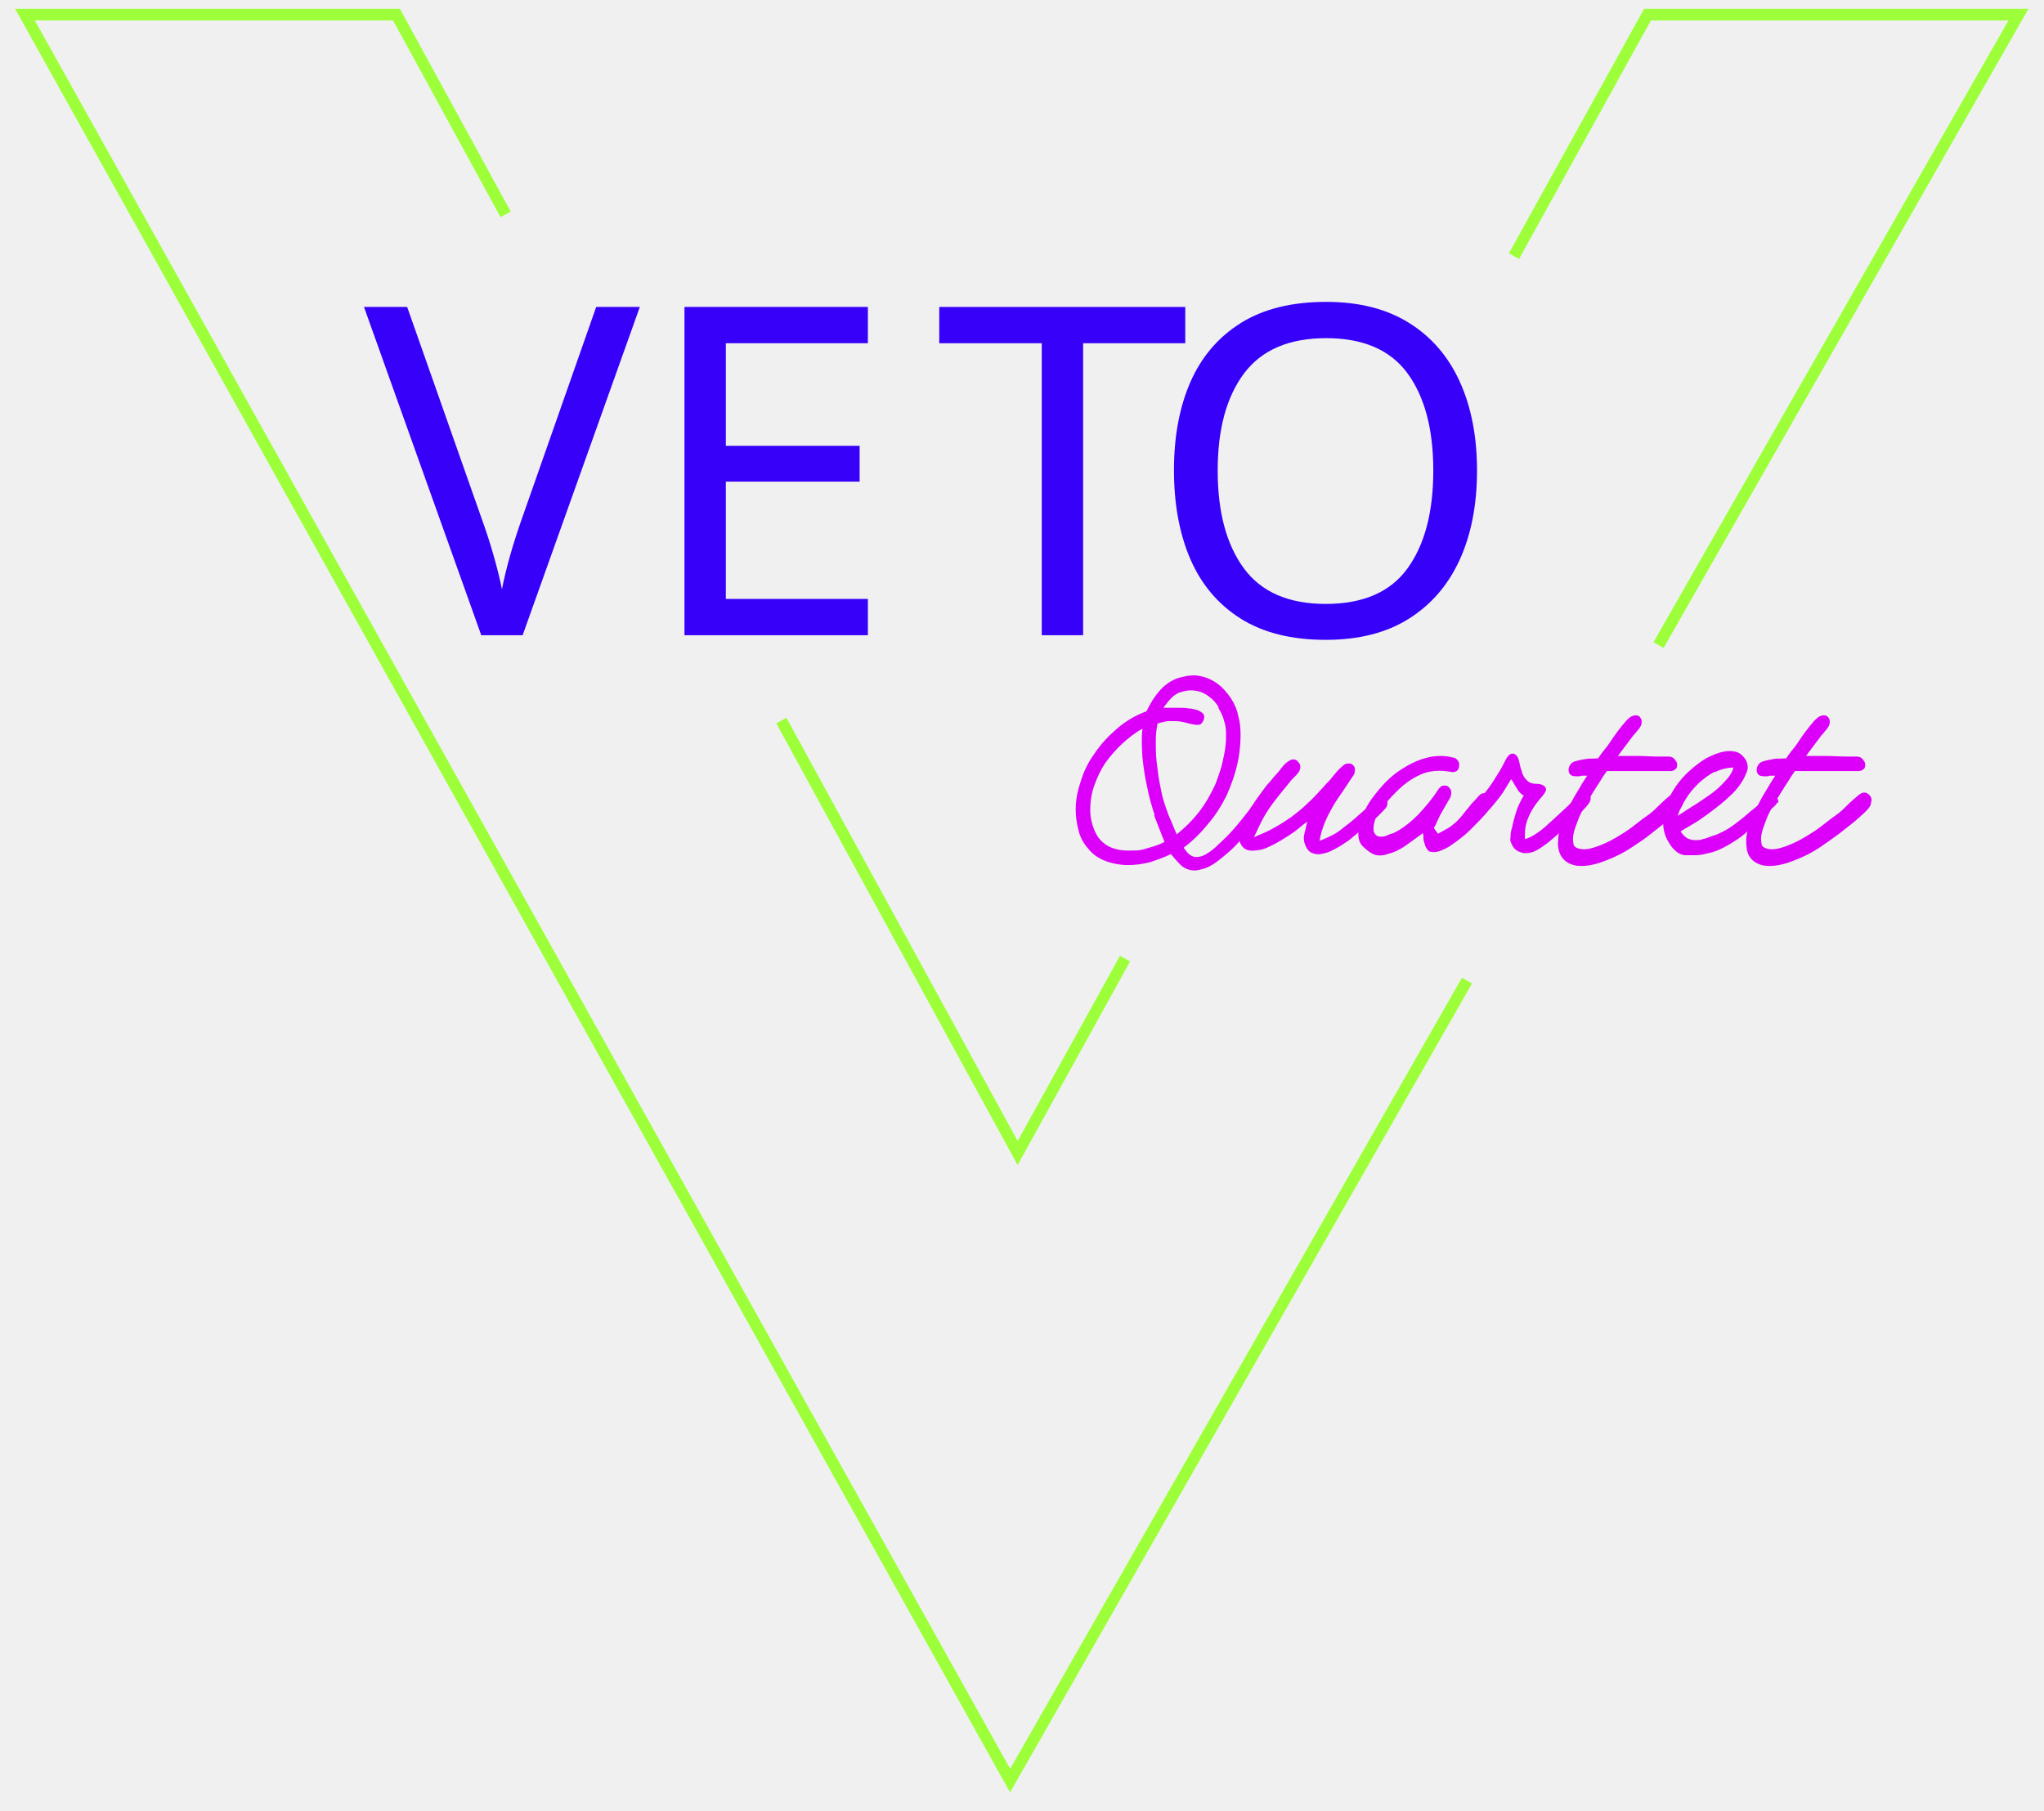
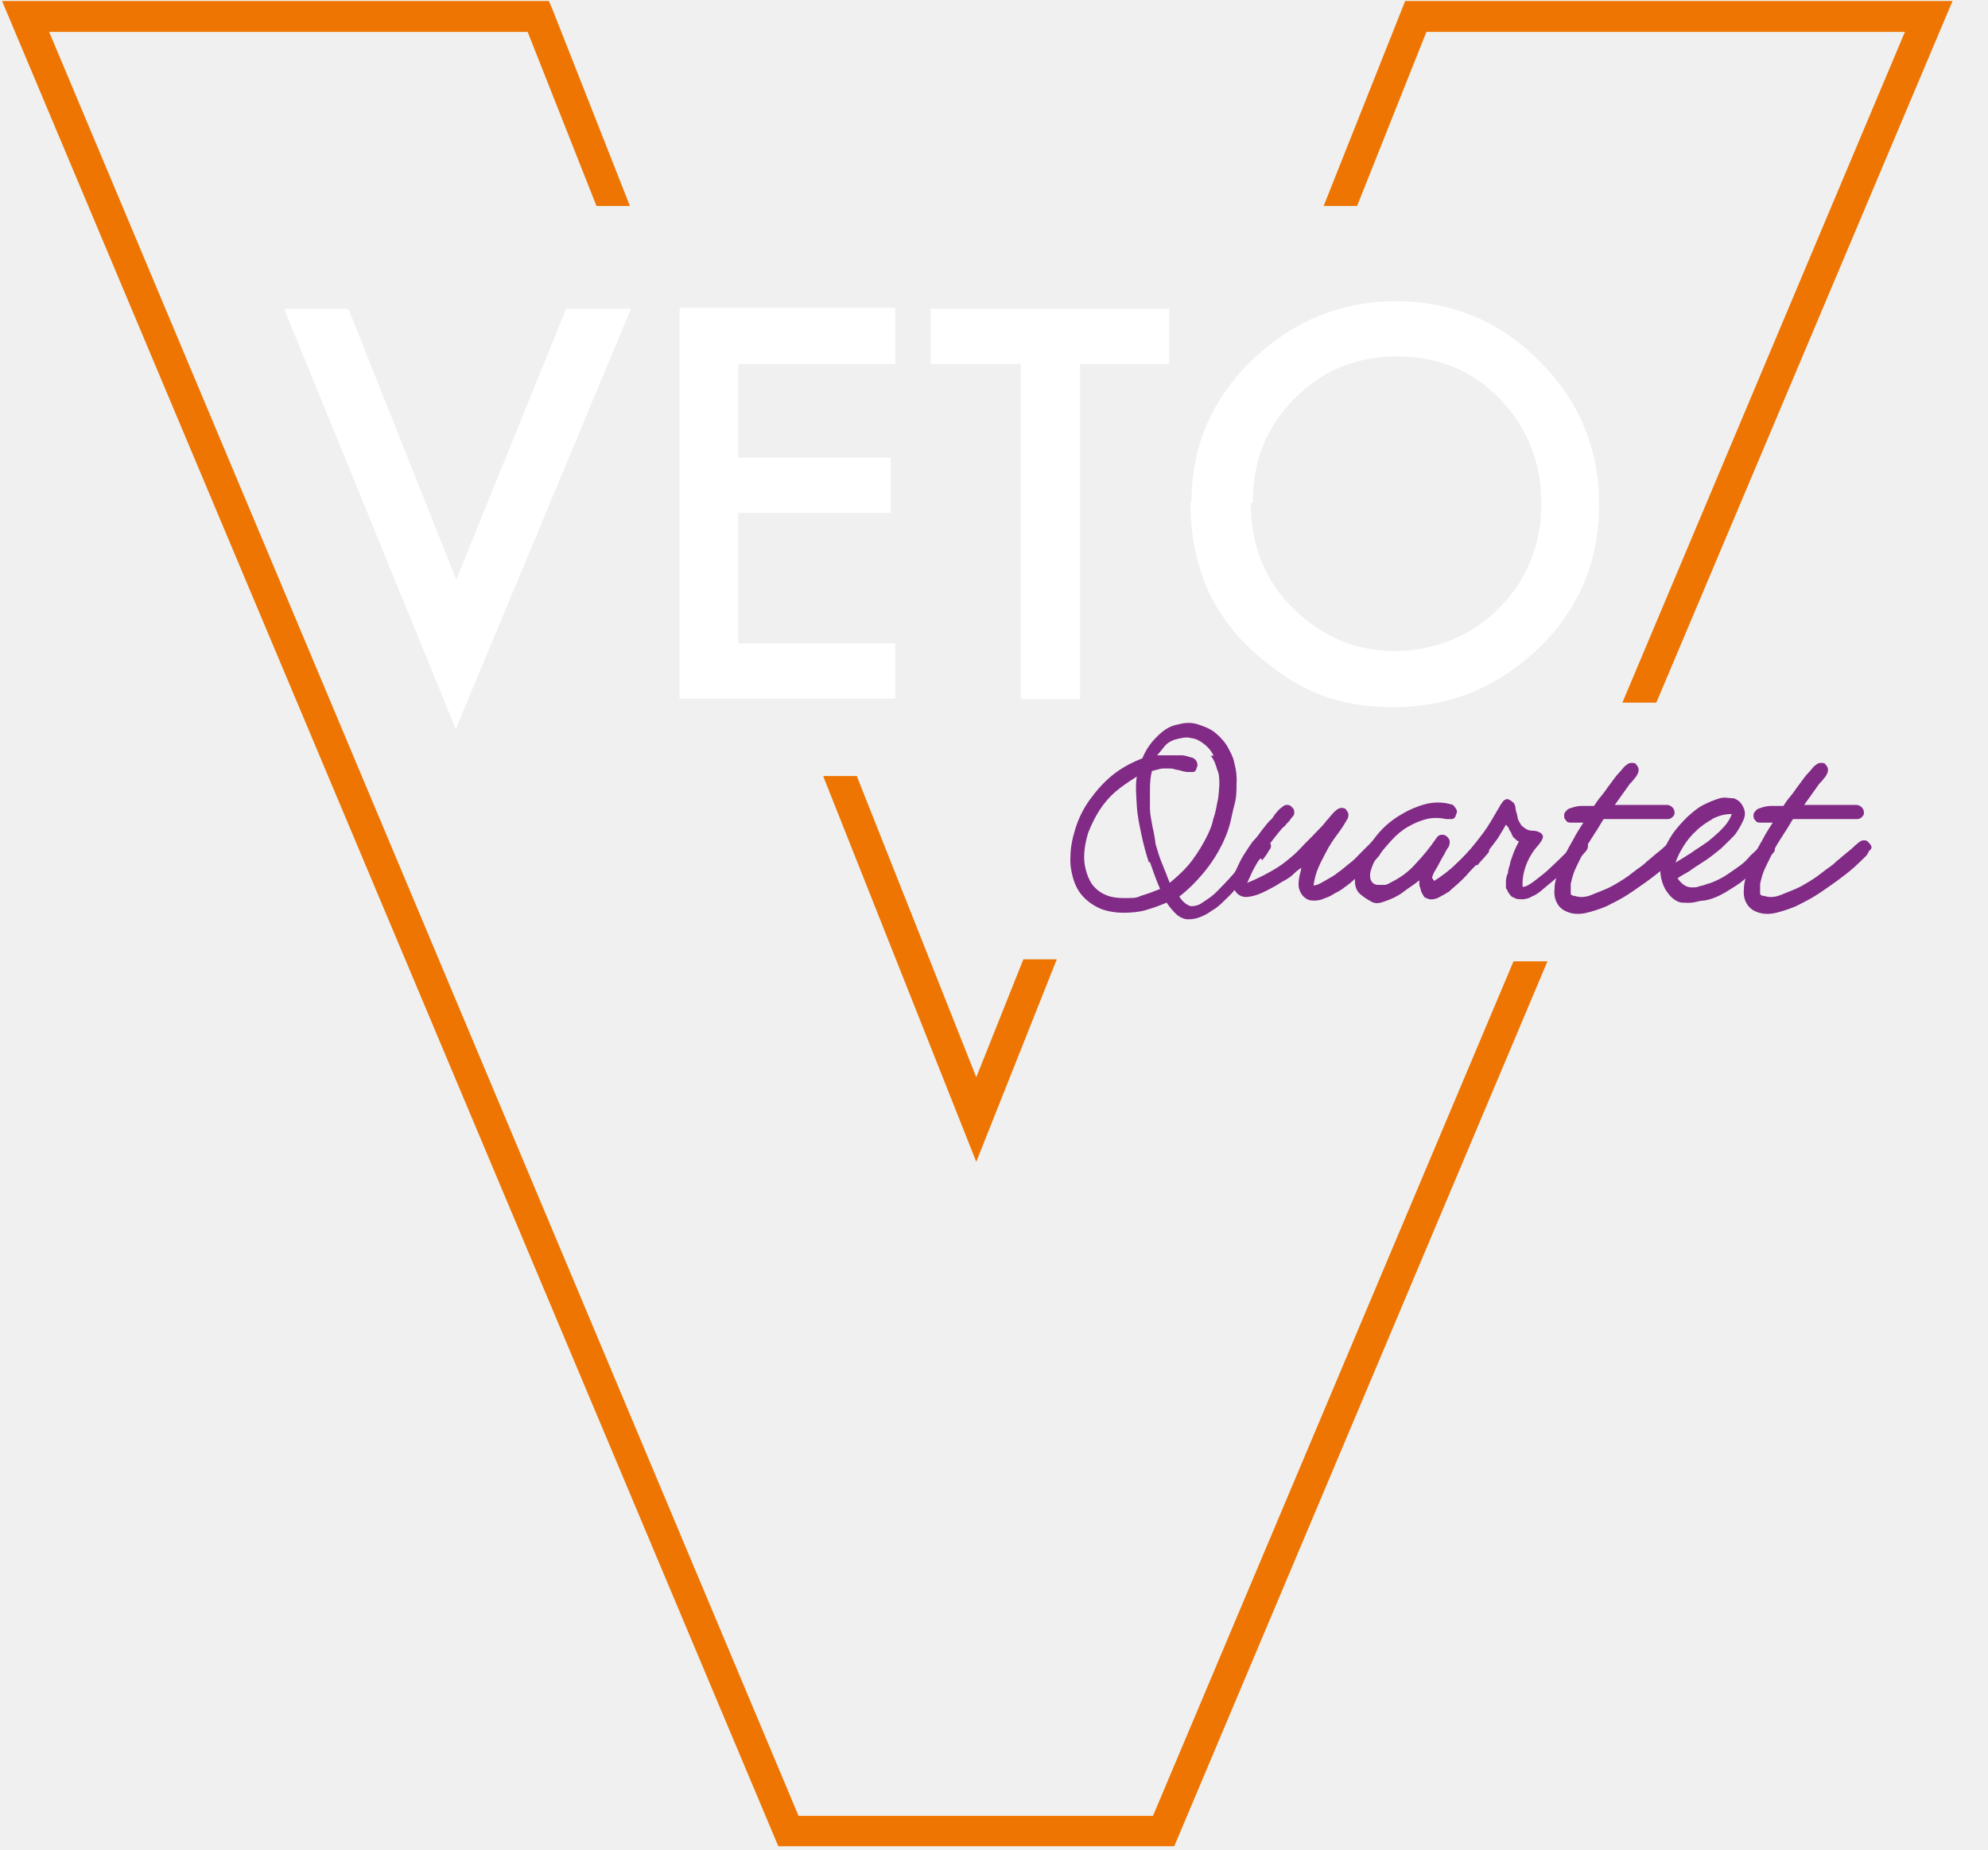
- <svg xmlns="http://www.w3.org/2000/svg" id="Ebene_1" width="124.2mm" height="110mm" version="1.1" viewBox="0 0 352.1 311.8">
+ <svg xmlns="http://www.w3.org/2000/svg" id="Ebene_1" width="138.5mm" height="128.9mm" version="1.1" viewBox="0 0 392.6 365.4">
  <defs>
    <style>
-       .st0, .st1 {
-         fill: none;
+       .st0 {
+         fill: #ee7501;
+       }
+ 
+       .st1 {
+         fill: #812a86;
      }

      .st2 {
-         fill: #3600f9;
-         font-family: Futura-Medium, Futura;
-         font-size: 79.2px;
-         font-weight: 500;
-       }
- 
-       .st2, .st3 {
-         isolation: isolate;
-       }
- 
-       .st1 {
-         stroke: #9dff39;
-         stroke-miterlimit: 4;
-         stroke-width: 2px;
-       }
- 
-       .st4 {
-         fill: #dc00fa;
-       }
- 
-       .st5 {
-         clip-path: url(#clippath);
+         fill: #fff;
      }
    </style>
-     <clipPath id="clippath">
-       <rect class="st0" x="0" y="0" width="351.9" height="311.8" />
-     </clipPath>
  </defs>
-   <g class="st3">
-     <text class="st2" transform="translate(62.7 109.4)">
-       <tspan x="0" y="0">VE</tspan>
-     </text>
-     <text class="st2" transform="translate(161 109.4)">
-       <tspan x="0" y="0">T</tspan>
-     </text>
-     <text class="st2" transform="translate(197.4 109.4)">
-       <tspan x="0" y="0">O</tspan>
-     </text>
+   <path class="st0" d="M162.6,153.4l30.2,76.1,15.9-40h-6.6l-9.3,23.3-23.6-59.5h-6.6ZM.4.2l153.3,364.5h78.2l73.7-174.8h-6.7l-71.2,168.8h-70L9.7,6.3h94.5l13.6,34.4h6.6L109.2,2.1l-.8-1.9H.4h0ZM277.5.2l-16.1,40.5h6.6l13.7-34.4h94.5l-55.8,132.5h6.7L385.6.2h-108.1,0Z" />
+   <g>
+     <path class="st2" d="M68.8,61l21.3,53.5,21.7-53.5h12.8l-34.6,83L56.1,61h12.8-.1Z" />
+     <path class="st2" d="M176.8,71.9h-31v18.5h30.1v10.9h-30.1v25.8h31v10.9h-42.6V60.8h42.6v11.2h0Z" />
+     <path class="st2" d="M213.3,71.9v66.2h-11.7v-66.2h-17.8v-10.9h47.1v10.9h-17.8.1Z" />
+     <path class="st2" d="M235.3,99.2c0-10.9,3.9-20.2,11.9-28,8-7.7,17.5-11.7,28.5-11.7s20.4,3.9,28.3,11.8c7.9,7.9,11.8,17.4,11.8,28.4s-3.9,20.6-11.9,28.3c-8,7.7-17.6,11.7-28.8,11.7s-18.9-3.4-26.9-10.4c-8.8-7.6-13.1-17.6-13.1-30.1h.1ZM247,99.3c0,8.5,2.9,15.6,8.6,21.1,5.7,5.5,12.3,8.2,19.8,8.2s15-2.8,20.6-8.4c5.6-5.7,8.4-12.6,8.4-20.7s-2.8-15.1-8.2-20.7-12.2-8.4-20.3-8.4-14.8,2.8-20.3,8.4c-5.6,5.6-8.2,12.4-8.2,20.6h-.3Z" />
  </g>
-   <g class="st3">
-     <g class="st3">
-       <path class="st4" d="M217.9,139.7c-.5.6-1,1.1-1.4,1.6-.3.5-.8,1-1.3,1.6s-1.1,1.3-1.7,2c-.6.7-1.2,1.3-1.9,1.9s-1.4,1.2-2.1,1.7c-.7.5-1.4.9-2.1,1.1s-1.4.4-2,.3c-.8-.1-1.5-.4-2.1-1-.6-.6-1.1-1.2-1.6-1.8-1.2.6-2.4,1-3.6,1.4-1.2.3-2.5.5-3.8.5s-2.9-.3-4.1-.8-2.1-1.2-2.8-2.1c-.8-.9-1.3-1.9-1.6-3-.3-1.2-.5-2.4-.5-3.7,0-1.6.3-3.2.9-4.9.5-1.7,1.3-3.3,2.4-4.8,1-1.5,2.3-2.9,3.8-4.2,1.5-1.3,3.2-2.3,5.1-3,.6-1.3,1.4-2.6,2.4-3.7,1-1.1,2.3-1.9,3.7-2.2,1.2-.3,2.3-.4,3.4-.1,1,.2,2,.7,2.8,1.3.8.6,1.5,1.4,2.2,2.4.6.9,1.1,2,1.3,3.1.3,1,.4,2.1.4,3.3,0,1.2-.1,2.4-.3,3.7-.2,1.2-.5,2.4-.9,3.6-.4,1.2-.8,2.2-1.2,3.1-.9,1.8-1.9,3.4-3.2,4.9-1.2,1.5-2.6,2.9-4.2,4.1.2.3.5.7.8,1,.3.3.7.5,1.1.6.5,0,1,0,1.6-.3.6-.3,1.2-.7,1.9-1.3.6-.6,1.3-1.2,2-1.9.7-.7,1.3-1.4,1.9-2.1s1.1-1.4,1.6-2c.5-.6.8-1.1,1.1-1.5.2-.3.4-.6.7-1,.3-.4.5-.7.8-1,.3-.2.6-.4.8-.4.2,0,.5,0,.8.3.3.3.5.6.5.8,0,.3-.1.5-.3.9-.3.6-.7,1.2-1.2,1.8ZM198.9,140.4c-.5-1.6-1-3.2-1.3-4.9-.4-1.7-.6-3.3-.8-5-.1-1.7-.2-3.3,0-5-1.3.7-2.4,1.6-3.5,2.6-1.1,1-2,2.1-2.9,3.3-.8,1.2-1.4,2.5-1.9,3.9-.5,1.4-.7,2.8-.7,4.3s.6,3.8,1.7,5c1.1,1.3,2.8,1.9,4.9,1.9s2.2-.1,3.2-.4c1.1-.3,2.1-.6,3-1.1-.6-1.5-1.2-3-1.8-4.6ZM210,121.9c-.5-.8-1-1.4-1.7-1.9-.6-.5-1.4-.9-2.2-1-.8-.2-1.7-.1-2.7.2-.7.2-1.2.6-1.7,1.1-.5.5-.9,1.1-1.3,1.6.2,0,.5,0,1,0,.5,0,1,0,1.6,0,.6,0,1.1,0,1.7.1.6,0,1.1.2,1.6.3.4.2.8.4,1,.7.2.3.2.6,0,1.1-.2.4-.4.6-.6.7-.2,0-.5.1-.9,0-.8-.1-1.4-.3-1.8-.4-.5-.1-.9-.2-1.3-.2-.4,0-.9,0-1.4,0s-1.1.2-1.9.4c-.2,1-.3,2-.3,3,0,1.1,0,2.1.1,3.2s.3,2.2.4,3.2c.2,1.1.4,2.1.6,3,.3,1.2.7,2.3,1.1,3.4.5,1.1.9,2.2,1.4,3.3,1.4-1.1,2.7-2.4,3.8-3.8,1.1-1.4,2-3,2.8-4.7.3-.7.6-1.6.9-2.5s.5-1.9.7-2.9c.2-1,.3-2,.3-2.9s0-1.8-.3-2.6c-.2-.9-.6-1.7-1.1-2.5Z" />
-       <path class="st4" d="M236,141.6c-.9.7-1.7,1.5-2.5,2.2-.3.2-.6.5-1.1.9-.5.3-1,.7-1.5,1-.5.3-1.1.6-1.7.9-.6.3-1.2.4-1.7.5s-1,0-1.5-.2-.8-.6-1.1-1.2c-.3-.7-.4-1.4-.2-2.1.2-.7.3-1.4.5-2.1-.3.2-.8.6-1.4,1.1-.6.5-1.3,1-2.1,1.5-.8.5-1.6,1-2.4,1.4-.8.4-1.6.8-2.4.9s-1.4.2-2,0-1-.6-1.3-1.3c-.2-.5-.2-1.1,0-1.8.1-.7.4-1.4.8-2.2s.8-1.5,1.3-2.3c.5-.8,1-1.5,1.5-2.2.5-.7,1-1.4,1.5-1.9.5-.6.9-1.1,1.2-1.4.3-.3.6-.7.9-1.1s.6-.7,1-1c.3-.2.6-.4.9-.4.3,0,.6,0,.9.4.3.3.4.6.4.9s-.1.6-.3.9c-.2.3-.5.6-.8.9-.3.3-.6.6-.8.9-.9,1.1-1.9,2.3-2.8,3.5-.9,1.2-1.7,2.5-2.3,3.8l-1,2.1c1.4-.6,2.6-1.1,3.6-1.7,1.1-.6,2-1.2,3-1.9.9-.7,1.8-1.4,2.7-2.3.9-.8,1.8-1.8,2.8-2.9.5-.6,1.1-1.1,1.5-1.7.5-.6,1-1.2,1.6-1.7.3-.3.6-.5,1-.5.3,0,.6,0,.8.2.2.2.4.4.4.8,0,.3,0,.7-.3,1.1-.6.9-1.2,1.8-1.8,2.7-.6.9-1.2,1.7-1.7,2.6-.5.9-1,1.8-1.4,2.8-.4,1-.7,2-.9,3.1.6-.2,1.3-.5,2.1-.9.8-.4,1.5-.9,2.2-1.5.7-.5,1.4-1.1,2.1-1.7.7-.6,1.2-1.1,1.7-1.5.3-.3.7-.7,1-1,.3-.3.6-.7.9-1,.3-.3.6-.4.9-.3.3,0,.5.3.6.5.2.3.2.6.2,1s-.2.7-.5,1c-.7.8-1.5,1.5-2.3,2.3Z" />
-       <path class="st4" d="M255,140.7c-.6.6-1.1,1.2-1.7,1.8-.3.4-.8.8-1.3,1.4-.5.5-1.1,1-1.8,1.5-.6.5-1.3.8-2,1.1-.7.3-1.3.3-1.8.2-.2,0-.4-.2-.6-.5-.2-.3-.3-.5-.4-.9-.1-.3-.2-.6-.2-1,0-.3,0-.6-.1-.8-1,.7-1.9,1.4-2.9,2.1-1,.7-2,1.2-3.2,1.5-.8.3-1.6.3-2.2.1-.6-.2-1.3-.7-1.9-1.3-.7-.6-1-1.5-.9-2.7s.5-2.3,1.1-3.6c.6-1.3,1.5-2.5,2.6-3.8,1.1-1.3,2.3-2.4,3.7-3.3,1.4-.9,2.8-1.6,4.4-2,1.5-.4,3.1-.4,4.6,0,.3,0,.6.3.8.6s.2.7.1,1.1c-.1.4-.3.6-.6.7s-.6.1-1,0c-1.2-.2-2.3-.2-3.4,0s-2.1.7-3.1,1.3c-1,.6-1.9,1.4-2.8,2.3-.9.9-1.8,1.9-2.7,3.1-.3.4-.6.9-.8,1.5s-.3,1.2-.3,1.7c0,.5.2.8.4,1,.2.2.5.3.8.3.3,0,.7,0,1.1-.2s.7-.3,1.1-.4c1.5-.7,2.9-1.8,4.3-3.2,1.3-1.4,2.5-2.8,3.5-4.4.3-.4.6-.6.9-.6s.6,0,.8.2c.2.2.4.4.5.8,0,.3,0,.7-.2,1.1-.2.3-.4.7-.7,1.2-.3.5-.5.9-.8,1.4-.3.5-.5,1-.7,1.4-.2.5-.4.9-.6,1.2l.7,1c.7-.4,1.3-.7,1.8-1,.5-.3.9-.7,1.3-1,.4-.4.8-.8,1.1-1.2s.8-1,1.3-1.6c.2-.3.5-.6.8-.9.3-.3.5-.6.8-.9.3-.3.6-.4.9-.4.3,0,.6.1.8.3s.3.5.3.8c0,.3,0,.6-.4,1-.5.6-1.1,1.2-1.6,1.8Z" />
-       <path class="st4" d="M271.4,140.7c-.7.8-1.5,1.5-2.3,2.3-.8.8-1.6,1.4-2.4,2.1-.8.6-1.5,1.1-2.1,1.4s-.8.3-1.2.4c-.4,0-.8.1-1.1,0s-.7-.2-1-.4c-.3-.2-.6-.5-.8-.9-.1-.2-.2-.4-.3-.7s0-.5,0-.8c0-.5.1-1.1.3-1.7.1-.6.3-1.3.5-2,.2-.7.4-1.3.7-1.9.3-.6.5-1.1.8-1.5-.3-.1-.5-.3-.7-.5-.2-.2-.4-.5-.5-.7-.2-.3-.3-.5-.5-.8-.1-.3-.3-.5-.5-.8-.3.5-.8,1.3-1.4,2.3-.7,1-1.5,2-2.5,3.1-.9,1.1-2,2.2-3.1,3.3s-2.3,2-3.5,2.7c-.4.2-.8.3-1.1.2-.3,0-.6-.3-.8-.5s-.3-.5-.3-.8.2-.6.6-.8c1.2-.8,2.4-1.7,3.6-2.8,1.2-1.1,2.3-2.3,3.3-3.5,1-1.2,1.9-2.4,2.6-3.6.8-1.2,1.3-2.2,1.7-3,.2-.4.4-.6.6-.8.2-.2.5-.2.7-.2s.4.2.6.4c.2.2.3.6.4,1,.1.5.2,1,.4,1.5.1.5.3.9.5,1.2.2.3.5.6.8.8.3.2.8.3,1.3.3.8,0,1.3.3,1.5.6.3.4,0,.9-.5,1.5-.9,1-1.7,2.1-2.3,3.4-.6,1.3-.8,2.6-.7,4,.6-.1,1.3-.5,2.2-1.1s1.7-1.4,2.6-2.2c.9-.8,1.7-1.6,2.6-2.4l1.9-1.9c.3-.3.7-.5,1-.5.3,0,.6,0,.8.3.2.2.2.5.2.9,0,.4-.3.8-.8,1.4-.5.5-1,1.1-1.8,1.9Z" />
-       <path class="st4" d="M289.9,138.3c0,.3-.2.6-.4.9-.5.6-1.2,1.2-2.1,2-.9.8-1.9,1.5-3,2.4s-2.2,1.6-3.4,2.4c-1.2.8-2.4,1.4-3.6,1.9s-2.3.9-3.4,1.1c-1.1.2-2.1.2-2.9,0-1.1-.3-1.8-.9-2.2-1.6s-.6-1.6-.5-2.6c0-1,.3-2,.7-3.1s.9-2.2,1.4-3.2c.5-1,1.1-2,1.6-2.8.5-.9,1-1.6,1.3-2.1-.2,0-.4,0-.6,0h-.4c-.1.1-.3.1-.4.1-.1,0-.3,0-.5,0-.5,0-.8-.1-1-.3s-.3-.5-.3-.8c0-.3.1-.6.3-.9.2-.3.5-.5.9-.6.7-.2,1.3-.3,1.9-.4s1.2,0,2-.1c.2-.3.6-.9,1.1-1.5s1-1.3,1.5-2.1c.5-.7,1-1.4,1.5-2s.9-1.1,1.2-1.3c.3-.3.6-.4,1-.5.3,0,.6,0,.8.2s.3.4.4.7c0,.3,0,.7-.2,1-.2.3-.3.5-.6.8-.2.3-.4.5-.6.7l-2.7,3.6c1,0,2.2,0,3.4,0,1.2,0,2.4.1,3.4.1s.7,0,1,0c.4,0,.7,0,1,0,.4,0,.8.2,1,.5.2.3.4.5.4.8,0,.3,0,.6-.2.8s-.5.4-.9.4c-.5,0-1.1,0-1.6,0-.6,0-1.1,0-1.6,0-1.2,0-2.5,0-3.9,0-1.4,0-2.7,0-3.9,0-.2.3-.6.8-1,1.5-.4.6-.9,1.4-1.4,2.2s-1,1.6-1.5,2.5c-.5.9-.9,1.7-1.2,2.6-.3.8-.6,1.6-.7,2.3s0,1.2.1,1.7c.1.2.4.4.7.5.8.3,1.8.2,3-.2s2.3-.9,3.5-1.6c1.2-.7,2.3-1.4,3.3-2.2,1-.8,1.8-1.4,2.4-1.8.7-.5,1.3-1.1,1.9-1.7.6-.6,1.2-1.1,1.9-1.7.3-.2.6-.4.9-.4s.6.1.9.4c.3.3.4.6.4.9Z" />
-       <path class="st4" d="M306.1,138.2c0,.3-.3.5-.6.8-.8.7-1.5,1.4-2.3,2.2-.8.8-1.6,1.5-2.4,2.2-.9.8-2,1.5-3.2,2.2s-2.4,1.2-3.6,1.4c-.7.2-1.4.3-2,.3s-1.2,0-1.8,0c-.5-.1-1.1-.3-1.5-.7-.5-.4-.9-.9-1.3-1.6-.6-1-.9-2.1-.9-3.2,0-1.1.2-2.2.6-3.3.4-1.1.9-2.1,1.6-3.1.7-1,1.5-1.9,2.4-2.7.9-.8,1.8-1.5,2.8-2.1,1-.5,1.9-.9,2.8-1.1.9-.2,1.7-.2,2.4,0,.7.2,1.3.8,1.7,1.5.3.7.4,1.4,0,2.2-.3.8-.8,1.6-1.4,2.4s-1.5,1.6-2.4,2.4c-.9.8-1.9,1.5-2.8,2.2-1,.7-1.8,1.3-2.7,1.8s-1.5.9-2,1.2c.4.6.8,1,1.2,1.2s.9.3,1.3.3c.5,0,.9,0,1.4-.2.5-.1,1-.3,1.5-.5.8-.2,1.6-.6,2.5-1.1s1.6-1.1,2.4-1.7c.8-.6,1.5-1.3,2.3-1.9s1.4-1.3,2-1.8c.3-.3.6-.5,1-.6s.7,0,1,.5c.2.3.3.7.2.9ZM295.4,132.9c-1,.5-1.9,1.2-2.8,2-.8.8-1.6,1.7-2.2,2.7-.6,1-1.1,1.9-1.4,2.9.7-.4,1.5-1,2.5-1.6,1-.6,2-1.3,3-2,1-.7,1.9-1.5,2.6-2.3.8-.8,1.3-1.6,1.5-2.4-1.1,0-2.2.3-3.2.8Z" />
-       <path class="st4" d="M322.3,138.3c0,.3-.2.6-.4.9-.5.6-1.2,1.2-2.1,2-.9.8-1.9,1.5-3,2.4-1.1.8-2.2,1.6-3.4,2.4-1.2.8-2.4,1.4-3.6,1.9-1.2.5-2.3.9-3.4,1.1-1.1.2-2.1.2-2.9,0-1.1-.3-1.8-.9-2.2-1.6s-.5-1.6-.5-2.6.3-2,.7-3.1c.4-1.1.9-2.2,1.4-3.2.5-1,1.1-2,1.6-2.8.5-.9,1-1.6,1.3-2.1-.2,0-.4,0-.6,0h-.4c-.1.1-.3.1-.4.1-.1,0-.3,0-.5,0-.5,0-.8-.1-1-.3-.2-.2-.3-.5-.3-.8,0-.3.1-.6.3-.9.2-.3.5-.5.9-.6.7-.2,1.3-.3,1.9-.4s1.2,0,2-.1c.2-.3.6-.9,1.1-1.5s1-1.3,1.5-2.1c.5-.7,1-1.4,1.5-2s.9-1.1,1.2-1.3c.3-.3.6-.4,1-.5.3,0,.6,0,.8.2s.3.4.4.7c0,.3,0,.7-.2,1-.2.3-.3.5-.6.8-.2.3-.4.5-.6.7l-2.7,3.6c1,0,2.2,0,3.4,0,1.2,0,2.4.1,3.4.1s.7,0,1,0c.4,0,.7,0,1,0,.4,0,.8.2,1,.5s.4.5.4.8,0,.6-.2.8-.5.4-.9.4c-.5,0-1.1,0-1.6,0s-1.1,0-1.6,0c-1.2,0-2.5,0-3.9,0s-2.7,0-3.9,0c-.2.3-.6.8-1,1.5-.4.6-.9,1.4-1.4,2.2-.5.8-1,1.6-1.5,2.5-.5.9-.9,1.7-1.2,2.6-.3.8-.6,1.6-.7,2.3-.1.7,0,1.2.1,1.7.1.2.4.4.7.5.8.3,1.8.2,3-.2s2.3-.9,3.5-1.6,2.3-1.4,3.3-2.2c1-.8,1.8-1.4,2.4-1.8.7-.5,1.3-1.1,1.9-1.7.6-.6,1.2-1.1,1.9-1.7.3-.2.6-.4.9-.4s.6.1.9.4c.3.3.4.6.4.9Z" />
-     </g>
-   </g>
-   <polyline class="st1" points="193.8 165.1 175.3 198.6 134.6 124.1" />
-   <g class="st5">
-     <g>
-       <polyline class="st1" points="87.1 36.9 68.3 2.5 4.3 2.5 174 306.7 252.7 168.9" />
-       <polyline class="st1" points="285.7 111.1 347.7 2.5 283.8 2.5 260.8 44.1" />
-     </g>
+   <g>
+     <path class="st1" d="M248.9,169.6c-.6.6-1.1,1.3-1.6,1.9-.4.5-.9,1.1-1.5,1.9s-1.3,1.5-1.9,2.3-1.4,1.5-2.2,2.3c-.8.8-1.5,1.4-2.4,1.9-.8.6-1.6,1-2.4,1.3-.8.3-1.5.4-2.3.4s-1.8-.5-2.4-1.1-1.3-1.4-1.8-2.2c-1.4.6-2.8,1.1-4.2,1.5s-2.9.5-4.4.5-3.4-.3-4.7-.9-2.4-1.4-3.3-2.4c-.9-1-1.5-2.2-1.9-3.6s-.6-2.8-.5-4.2c0-1.8.4-3.7,1-5.6s1.5-3.8,2.8-5.6,2.7-3.4,4.4-4.8,3.7-2.5,6-3.4c.6-1.5,1.5-2.9,2.8-4.2s2.5-2.2,4.3-2.5c1.4-.4,2.7-.4,3.9,0s2.3.8,3.2,1.5,1.8,1.6,2.5,2.7c.6,1.1,1.3,2.3,1.5,3.6.3,1.1.5,2.4.4,3.8,0,1.4,0,2.8-.4,4.2s-.6,2.8-1,4.2-.9,2.5-1.4,3.6c-1,2-2.2,3.9-3.7,5.7s-3,3.3-4.8,4.7c.3.4.5.8.9,1.1.4.4.8.6,1.3.8.5,0,1.1,0,1.9-.4.6-.4,1.4-.9,2.2-1.5.8-.6,1.5-1.4,2.3-2.2.8-.8,1.5-1.6,2.2-2.4.6-.8,1.3-1.5,1.8-2.3s1-1.3,1.3-1.8c.3-.4.5-.8.8-1.1s.6-.9.9-1.1c.4-.3.6-.4.9-.5.3,0,.6,0,1,.4s.6.6.6.9,0,.6-.4,1c-.4.8-.9,1.4-1.4,2h0v-.3ZM226.9,170.4c-.6-1.8-1.1-3.7-1.5-5.6s-.8-3.8-.9-5.7-.3-3.8,0-5.7c-1.4.9-2.8,1.8-4.1,2.9s-2.4,2.4-3.3,3.8c-.9,1.4-1.6,2.9-2.2,4.4-.5,1.6-.8,3.3-.8,4.9s.6,4.3,2,5.8,3.2,2.2,5.7,2.2,2.5,0,3.7-.5c1.3-.4,2.4-.8,3.6-1.3-.8-1.8-1.4-3.6-2-5.3h-.3ZM239.6,149.1c-.5-.9-1.1-1.6-1.9-2.2-.8-.6-1.5-1-2.5-1.1-.9-.3-2,0-3.2.3-.8.3-1.4.6-2,1.3-.5.6-1,1.3-1.5,1.8h4.9c.6,0,1.3.3,1.8.4s.9.4,1.1.8.3.8,0,1.3c0,.4-.4.8-.6.8h-1c-.9,0-1.5-.3-2-.4-.5,0-1-.3-1.5-.3h-1.5c-.5,0-1.3.3-2.2.5-.3,1.1-.4,2.3-.4,3.6v3.7c0,1.3.3,2.5.5,3.7.3,1.3.5,2.4.6,3.4.4,1.4.8,2.7,1.3,3.9s1,2.5,1.5,3.8c1.6-1.3,3.2-2.8,4.4-4.4s2.3-3.4,3.2-5.3c.4-.9.8-1.8,1-2.9.4-1.1.6-2.2.8-3.3.3-1.1.3-2.3.4-3.4,0-1.1,0-2.2-.4-3-.3-1-.6-2-1.3-2.8h.5Z" />
+     <path class="st1" d="M269.7,171.8c-1,.9-1.9,1.6-2.9,2.5-.3.3-.8.6-1.3,1s-1.1.8-1.8,1.1c-.6.4-1.3.8-2,1-.6.3-1.4.5-2,.5s-1.1,0-1.6-.3c-.5-.3-.9-.6-1.3-1.4s-.4-1.5-.3-2.4.4-1.6.5-2.4c-.4.3-.9.6-1.6,1.3s-1.5,1.1-2.4,1.6c-.9.6-1.8,1.1-2.8,1.6-1,.5-1.9.9-2.8,1.1s-1.6.3-2.3,0-1.1-.8-1.5-1.5c-.3-.6-.3-1.3,0-2,0-.8.5-1.6.9-2.5s.9-1.8,1.5-2.7c.6-.9,1.1-1.8,1.8-2.5s1.1-1.5,1.8-2.3c.5-.6,1-1.3,1.4-1.6s.6-.9,1-1.3c.4-.5.8-.9,1.1-1.1.4-.3.6-.5,1-.5s.6,0,1,.4.5.6.5,1,0,.6-.4,1-.5.8-.9,1.1c-.4.4-.6.8-1,1-1.1,1.3-2.2,2.7-3.2,4.1-1,1.4-1.9,2.9-2.7,4.4l-1.1,2.4c1.5-.6,2.9-1.3,4.2-2s2.4-1.4,3.4-2.2c1-.8,2-1.6,3-2.7s2-2,3.2-3.3c.6-.6,1.3-1.3,1.8-2,.6-.6,1.1-1.4,1.8-2s.8-.5,1.1-.6c.4,0,.8,0,1,.3s.4.5.5.9c0,.4,0,.8-.4,1.3-.6,1.1-1.4,2.2-2,3s-1.4,2-1.9,3-1.1,2-1.6,3.2c-.5,1.1-.8,2.3-1,3.6.8,0,1.5-.5,2.4-1s1.8-1,2.5-1.6c.9-.6,1.6-1.3,2.4-1.9.8-.6,1.4-1.3,1.9-1.8l1.1-1.1,1.1-1.1c.4-.4.8-.5,1-.4.3,0,.5.3.8.6,0,.3.3.6.3,1.1s-.3.9-.5,1.3c-.8.9-1.6,1.8-2.7,2.7h-.1Z" />
+     <path class="st1" d="M291.6,170.6c-.6.8-1.3,1.4-1.9,2.2-.4.4-.9,1-1.5,1.5-.6.6-1.3,1.1-2,1.8-.8.5-1.5.9-2.3,1.3-.8.3-1.5.4-2.2,0-.3,0-.5-.3-.6-.5s-.4-.6-.5-1c0-.4-.3-.8-.3-1.1v-.9c-1.1.9-2.3,1.6-3.3,2.4-1.1.8-2.4,1.4-3.7,1.8-1,.4-1.8.4-2.5,0s-1.4-.8-2.2-1.5-1.1-1.8-1-3c0-1.3.5-2.7,1.3-4.2s1.8-2.9,3-4.4,2.7-2.8,4.3-3.8,3.3-1.8,5.1-2.3c1.8-.5,3.6-.5,5.3,0,.4,0,.6.4.9.8s.3.8,0,1.3c0,.4-.4.8-.8.8h-1.1c-1.4-.3-2.7-.3-3.9,0s-2.4.8-3.6,1.5c-1.1.6-2.2,1.5-3.3,2.7s-2,2.3-3,3.6c-.4.5-.6,1-.9,1.8s-.4,1.4-.3,1.9c0,.5.3.9.5,1.1s.6.4,1,.4h1.3c.5,0,.9-.3,1.3-.5,1.8-.9,3.4-2,4.9-3.7,1.5-1.6,2.9-3.3,4.1-5.1.3-.4.6-.6,1-.6s.6,0,1,.3c.3.3.5.5.6.9,0,.4,0,.9-.3,1.3s-.5.8-.8,1.4c-.3.5-.6,1-.9,1.6s-.6,1.1-.9,1.6-.5,1-.6,1.4l.8,1.1c.8-.4,1.5-.9,2-1.3.6-.4,1.1-.8,1.5-1.1.5-.4.9-.9,1.3-1.4.4-.5.9-1.1,1.5-1.8.3-.4.6-.8.9-1.1.3-.4.6-.8,1-1,.4-.4.6-.5,1-.5s.6,0,.9.4.4.5.4.9,0,.8-.4,1.1c-.6.8-1.3,1.4-1.9,2.2h-.4,0Z" />
+     <path class="st1" d="M310.4,170.6c-.9.9-1.8,1.8-2.7,2.5-.9.9-1.9,1.6-2.8,2.4-.9.8-1.6,1.3-2.4,1.6-.4.3-.9.4-1.4.5s-.9,0-1.3,0-.8-.3-1.1-.4-.6-.6-.9-1c0-.3-.3-.5-.4-.8v-.9c0-.6,0-1.3.4-2,0-.8.4-1.5.5-2.3.3-.8.5-1.5.8-2.2s.6-1.3.9-1.8c-.4,0-.6-.4-.9-.6s-.4-.5-.6-.9c0-.3-.4-.6-.5-.9,0-.4-.4-.6-.6-.9-.3.6-.9,1.5-1.6,2.7-.8,1.1-1.8,2.4-2.8,3.6s-2.3,2.5-3.6,3.8-2.7,2.3-4.1,3c-.5.3-.9.3-1.3.3s-.8-.3-.9-.6-.4-.6-.3-.9c0-.4.3-.6.6-.9,1.4-.9,2.8-1.9,4.2-3.3,1.4-1.3,2.7-2.7,3.8-4.1s2.2-2.8,3-4.2,1.5-2.5,2-3.4c.3-.4.5-.8.8-.9s.5-.3.8,0c.3,0,.5.3.8.5s.4.6.5,1.1c0,.6.3,1.1.4,1.8,0,.5.4,1,.6,1.4s.6.6,1,.9.9.4,1.5.4,1.5.3,1.8.8c.3.4,0,1-.6,1.8-1,1.1-1.9,2.4-2.5,3.9-.6,1.5-.9,3-.8,4.6.6,0,1.5-.5,2.5-1.3s2-1.5,3-2.5c1-.9,2-1.9,2.9-2.8l2.2-2.2c.4-.4.8-.5,1.1-.5s.6,0,.9.3.3.5.3,1-.4,1-.9,1.5c-.5.6-1.3,1.3-2,2.2l-.4-.3h0Z" />
+     <path class="st1" d="M331.7,168c0,.4-.3.6-.5,1-.6.6-1.4,1.4-2.4,2.3s-2.2,1.8-3.4,2.7c-1.3.9-2.5,1.8-3.9,2.7-1.4.9-2.8,1.6-4.2,2.3-1.4.6-2.7,1-3.9,1.3s-2.4.3-3.4,0c-1.3-.4-2-1-2.5-1.9s-.6-1.9-.5-2.9c0-1.1.4-2.3.8-3.6s1-2.5,1.6-3.7,1.3-2.3,1.8-3.3c.6-1,1.1-1.8,1.5-2.4h-2.3c-.5,0-.9,0-1.1-.4-.3-.3-.4-.5-.4-.9s0-.6.4-1c.3-.4.6-.5,1-.6.8-.3,1.5-.4,2.2-.4h2.3c.3-.4.6-1,1.3-1.8s1.1-1.5,1.8-2.4,1.1-1.6,1.8-2.3,1-1.3,1.4-1.5c.4-.4.8-.5,1.1-.5s.8,0,.9.3c.3.3.4.5.5.9,0,.4,0,.8-.3,1.1,0,.3-.4.6-.6.9s-.5.6-.8.9l-3,4.2h10.3c.5,0,.9.3,1.1.5s.4.6.4.9c0,.4,0,.6-.3.9s-.6.5-1,.5h-12.7c-.3.4-.6,1-1.1,1.8s-1,1.5-1.6,2.5c-.6.9-1.1,1.9-1.6,2.9s-1,2-1.4,2.9c-.4,1-.6,1.8-.8,2.7v1.9c0,.3.4.5.9.5.9.3,2,.3,3.4-.3s2.7-1,4.1-1.8,2.7-1.6,3.8-2.5,2.2-1.5,2.8-2.2c.8-.6,1.5-1.3,2.3-1.9.8-.6,1.4-1.3,2.2-1.9.4-.3.6-.4,1-.4s.6,0,1,.5c.4.4.5.6.5,1l-.3.5h.1Z" />
+     <path class="st1" d="M350.5,167.9c0,.4-.4.6-.6.9-.9.8-1.8,1.6-2.7,2.5s-1.9,1.8-2.8,2.5c-1,.9-2.3,1.6-3.7,2.5-1.4.8-2.8,1.4-4.2,1.6-.8,0-1.5.3-2.3.4s-1.4,0-2,0-1.3-.4-1.8-.8-1-1-1.5-1.8c-.6-1.1-1-2.4-1-3.7s.3-2.5.6-3.8c.5-1.3,1.1-2.4,1.9-3.6.8-1.1,1.8-2.2,2.8-3.2,1-.9,2-1.8,3.2-2.4s2.2-1,3.2-1.3,1.9,0,2.8,0c.9.3,1.5.9,1.9,1.8.4.8.4,1.6,0,2.5s-.9,1.8-1.6,2.8c-.8.9-1.8,1.8-2.8,2.8-1.1.9-2.2,1.8-3.3,2.5s-2.2,1.4-3,2c-1,.6-1.8,1-2.3,1.4.4.6.9,1.1,1.4,1.4.5.3,1,.4,1.5.4s1,0,1.6-.3c.6,0,1.1-.4,1.8-.5.9-.3,1.9-.8,2.8-1.3,1-.6,1.9-1.3,2.8-1.9s1.8-1.4,2.5-2.3c.9-.8,1.6-1.5,2.3-2.2.4-.4.8-.6,1.1-.6s.8,0,1.1.5c.3.4.3.8.3,1.1v-.4h0ZM338.2,161.8c-1.1.6-2.3,1.4-3.2,2.3-1,.9-1.8,1.9-2.5,3s-1.3,2.3-1.6,3.3c.8-.5,1.8-1.1,2.9-1.8,1.1-.8,2.3-1.5,3.4-2.3,1.1-.9,2.2-1.8,3-2.7.9-.9,1.5-1.9,1.8-2.8-1.3,0-2.5.3-3.7.9h-.1Z" />
+     <path class="st1" d="M369.1,168c0,.4-.3.6-.5,1-.6.6-1.4,1.4-2.4,2.3s-2.2,1.8-3.4,2.7c-1.3.9-2.5,1.8-3.9,2.7-1.4.9-2.8,1.6-4.2,2.3-1.4.6-2.7,1-3.9,1.3s-2.4.3-3.4,0c-1.3-.4-2-1-2.5-1.9s-.6-1.9-.5-2.9c0-1.1.4-2.3.8-3.6s1-2.5,1.6-3.7,1.3-2.3,1.8-3.3c.6-1,1.1-1.8,1.5-2.4h-2.3c-.5,0-.9,0-1.1-.4-.3-.3-.4-.5-.4-.9s0-.6.4-1c.3-.4.6-.5,1-.6.8-.3,1.5-.4,2.2-.4h2.3c.3-.4.6-1,1.3-1.8s1.1-1.5,1.8-2.4,1.1-1.6,1.8-2.3,1-1.3,1.4-1.5c.4-.4.8-.5,1.1-.5s.8,0,.9.3c.3.3.4.5.5.9,0,.4,0,.8-.3,1.1,0,.3-.4.6-.6.9s-.5.6-.8.9l-3,4.2h10.3c.5,0,.9.3,1.1.5s.4.6.4.9c0,.4,0,.6-.3.9s-.6.5-1,.5h-12.7c-.3.4-.6,1-1.1,1.8s-1,1.5-1.6,2.5c-.6.9-1.1,1.9-1.6,2.9s-1,2-1.4,2.9c-.4,1-.6,1.8-.8,2.7v1.9c0,.3.4.5.9.5.9.3,2,.3,3.4-.3s2.7-1,4.1-1.8,2.7-1.6,3.8-2.5,2.2-1.5,2.8-2.2c.8-.6,1.5-1.3,2.3-1.9.8-.6,1.4-1.3,2.2-1.9.4-.3.6-.4,1-.4s.6,0,1,.5c.4.4.5.6.5,1l-.3.5h.1Z" />
  </g>
</svg>
